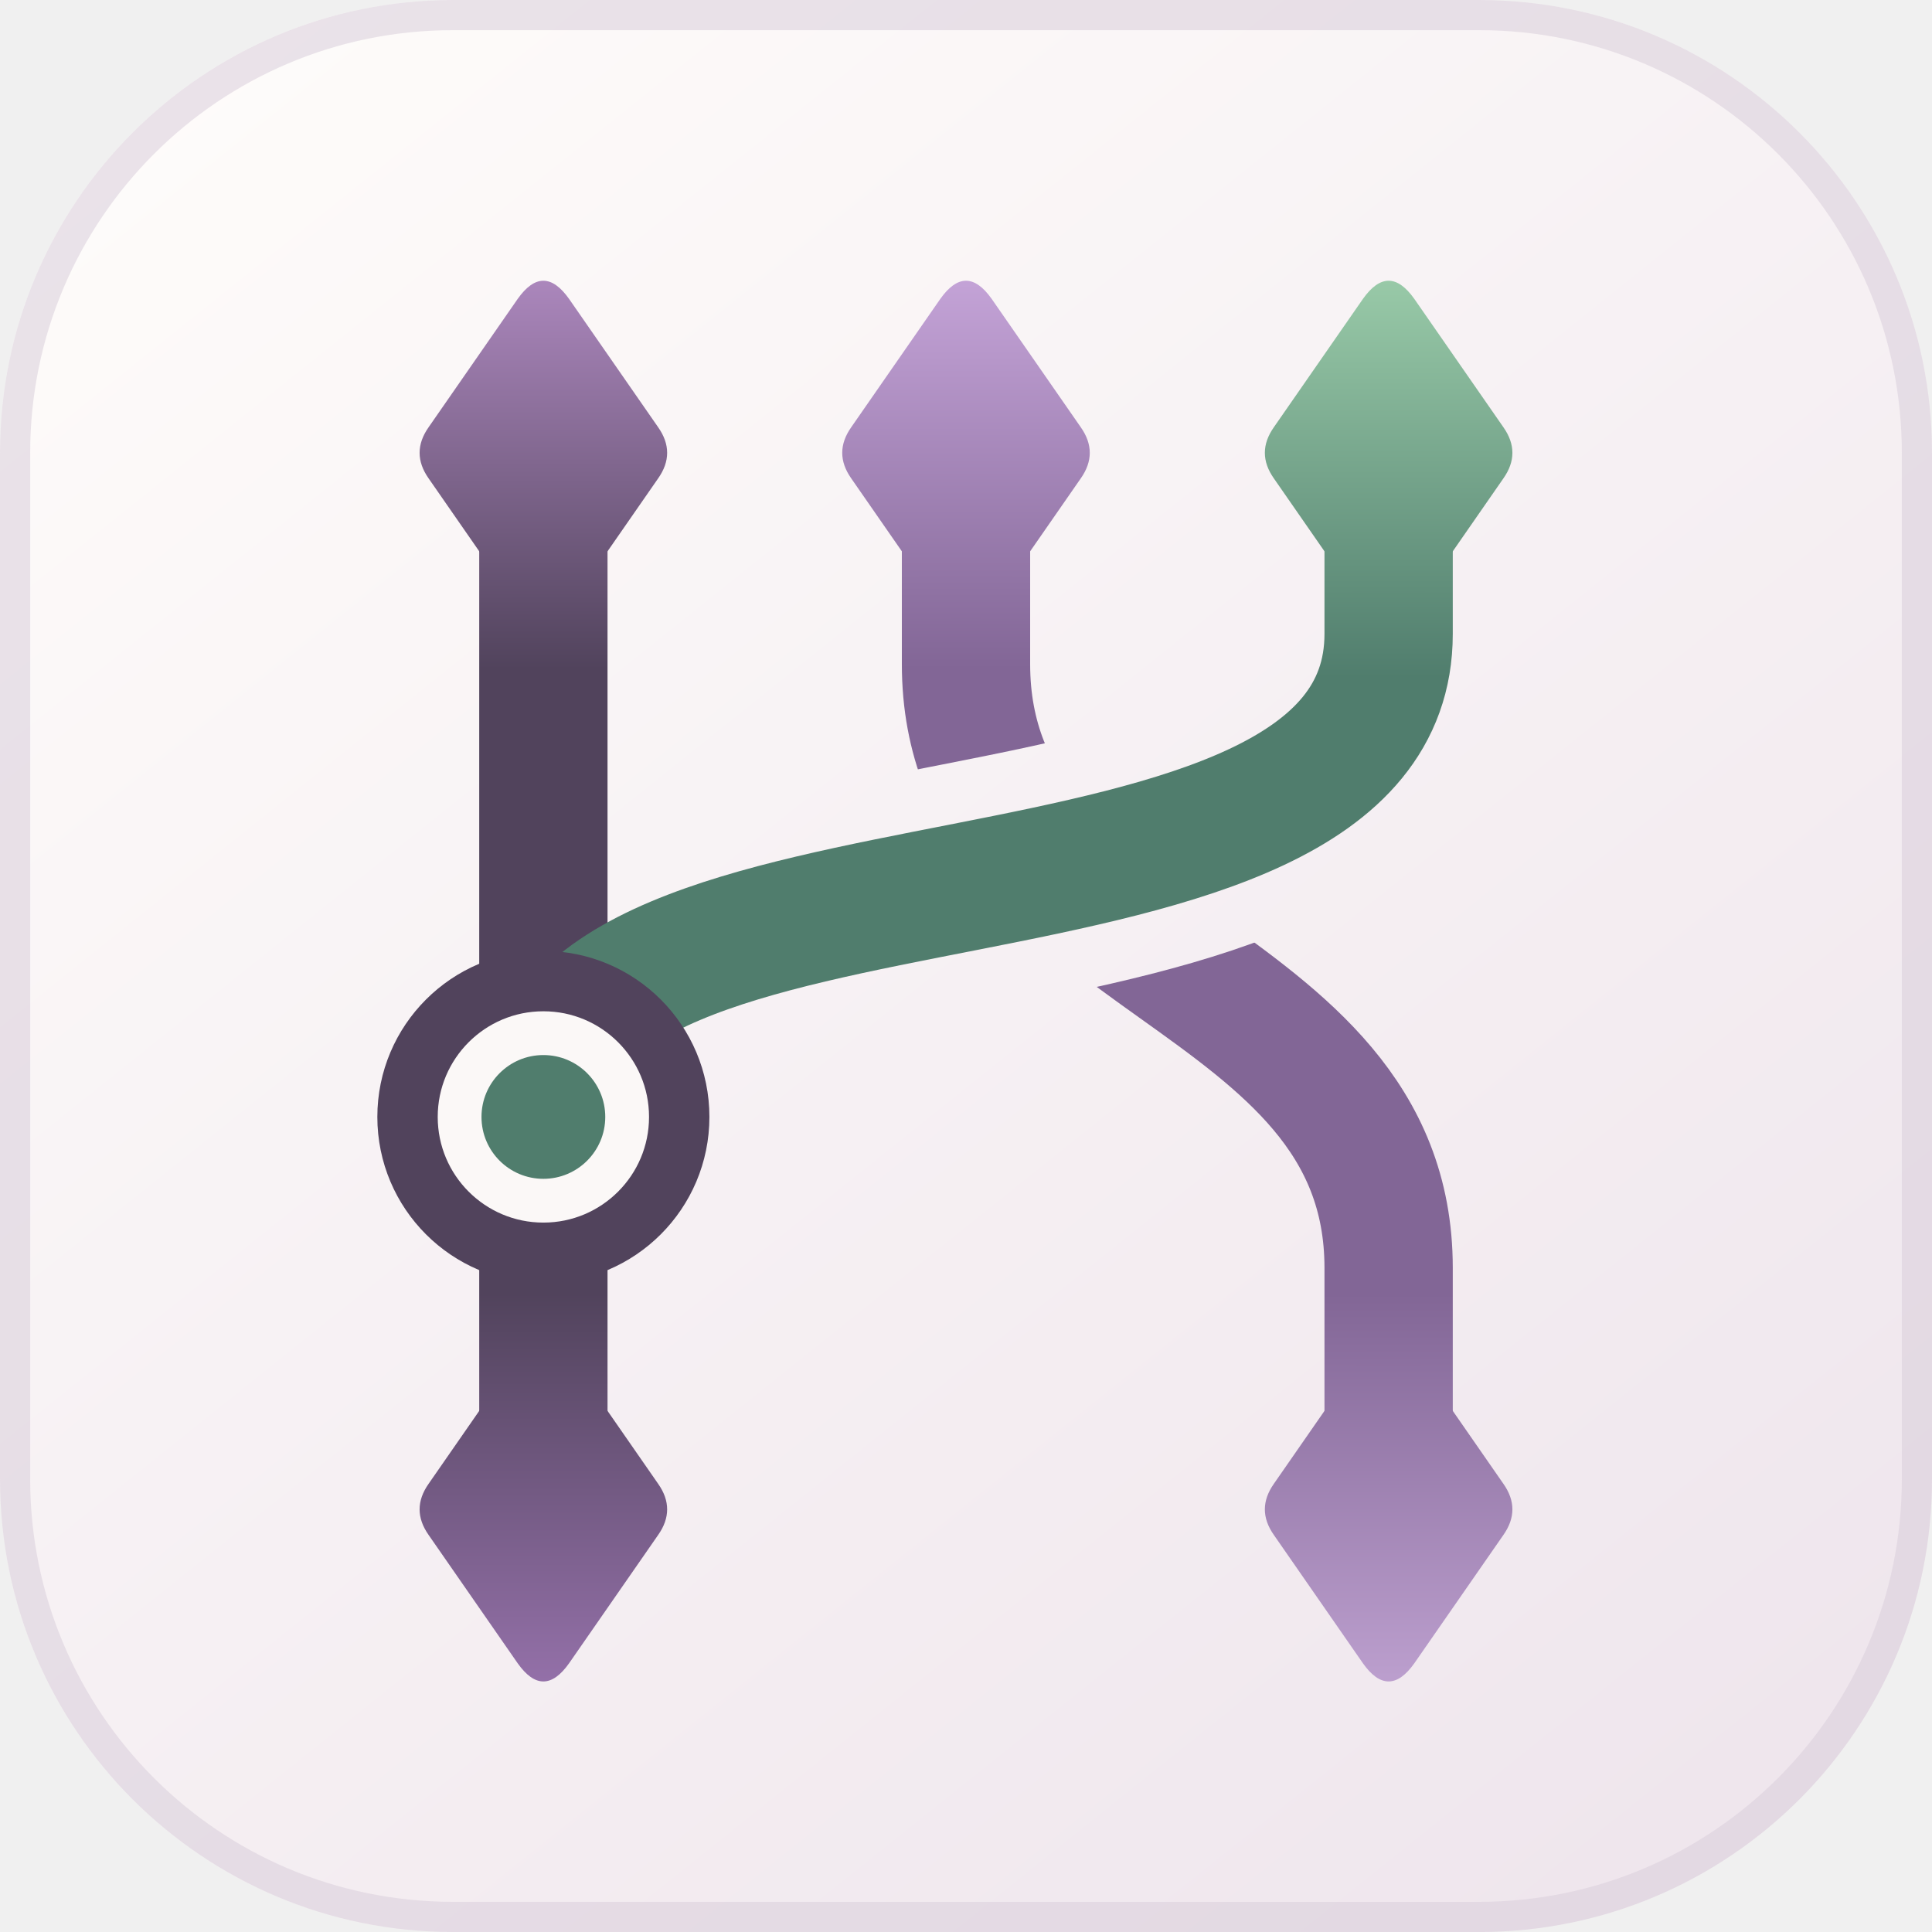
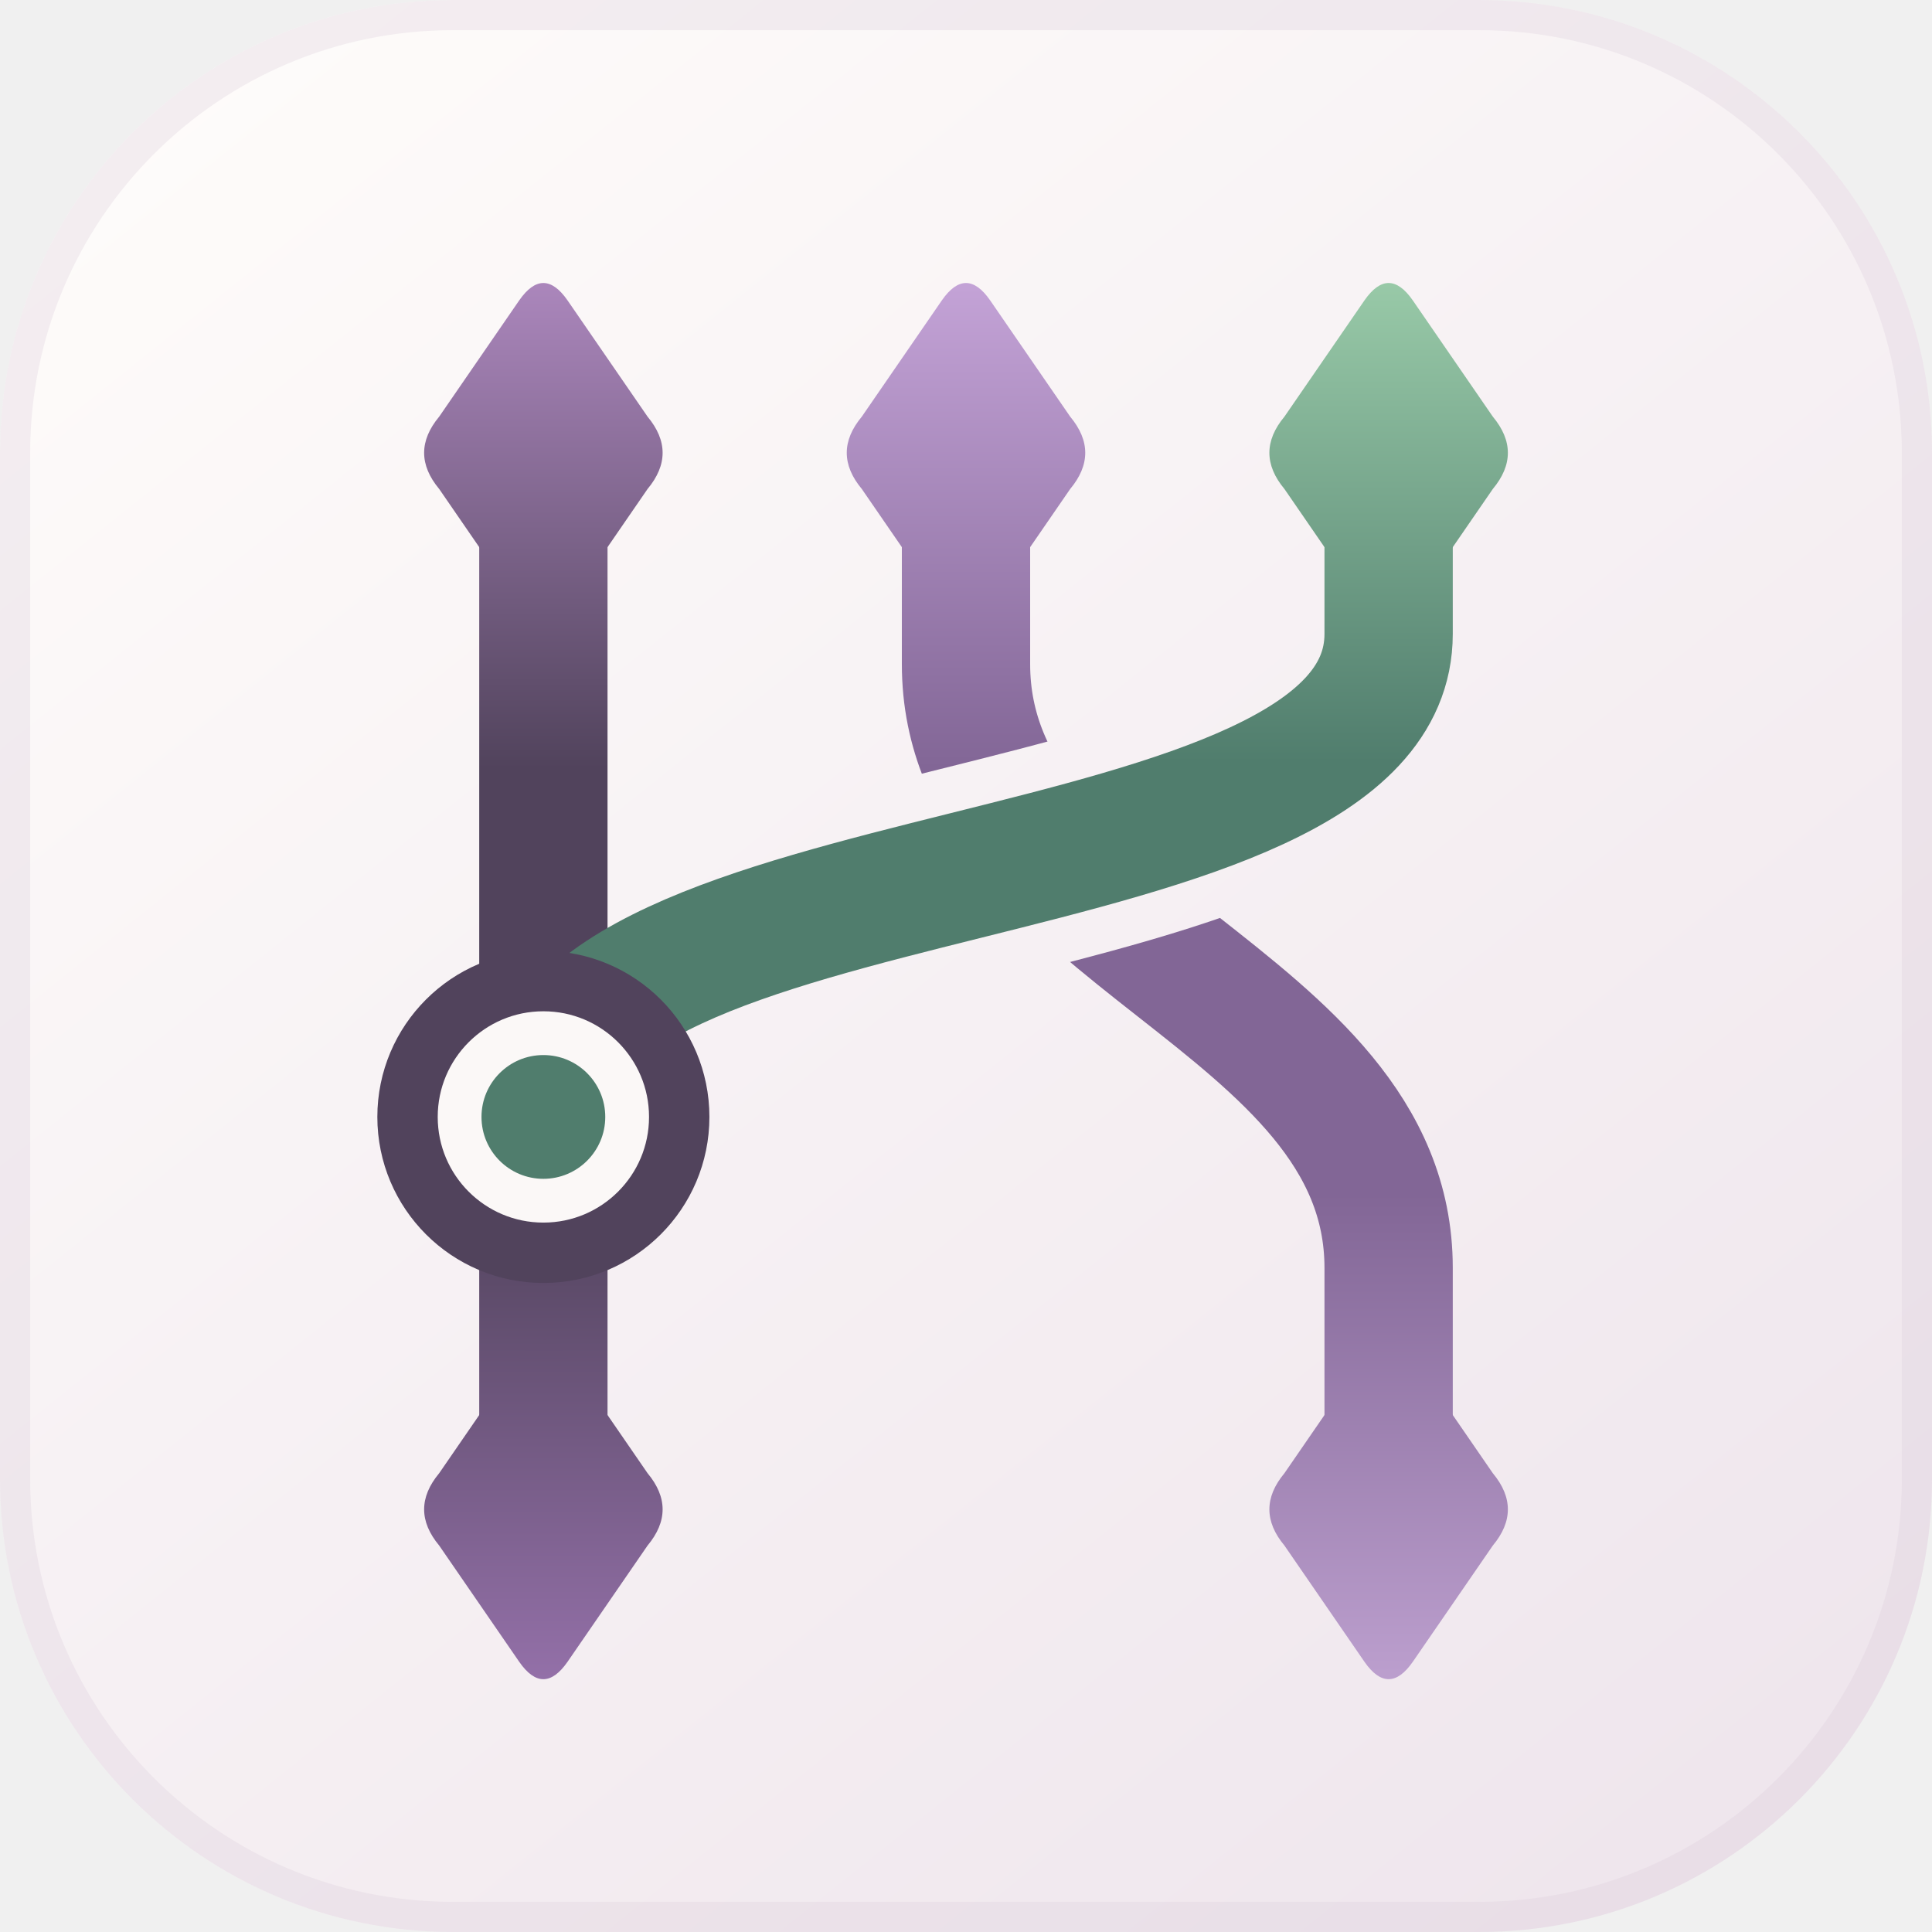
<svg xmlns="http://www.w3.org/2000/svg" width="512" height="512" viewBox="0 0 64 64" role="img" aria-labelledby="guit-title guit-description">
  <defs>
-     <path id="commit-node" d="M -0.85 -5.1 Q 0 -6.3 0.85 -5.1 L 3.8 -0.85 Q 4.4 0 3.8 0.85 L 0.85 5.1 Q 0 6.3 -0.85 5.1 L -3.8 0.85 Q -4.4 0 -3.8 -0.85 Z" />
+     <path id="commit-node" d="M -0.8 -5.05 Q 0 -6.2 0.8 -5.05 L 3.45 -1.2 Q 4.45 0 3.45 1.2 L 0.8 5.05 Q 0 6.2 -0.8 5.05 L -3.45 1.2 Q -4.45 0 -3.45 -1.2 Z" />
    <linearGradient id="surface" x1="0" y1="0" x2="0.8" y2="1">
      <stop stop-color="#fffdfb" />
      <stop offset="1" stop-color="#efe6ed" />
    </linearGradient>
    <linearGradient id="plum-string" gradientUnits="userSpaceOnUse" x1="0" y1="9" x2="0" y2="56">
      <stop stop-color="#ad88be" />
-       <stop offset="0.28" stop-color="#51435c" />
-       <stop offset="0.72" stop-color="#51435c" />
+       <stop offset="0.35" stop-color="#51435c" />
+       <stop offset="0.65" stop-color="#51435c" />
      <stop offset="1" stop-color="#9571aa" />
    </linearGradient>
    <linearGradient id="lilac-string" gradientUnits="userSpaceOnUse" x1="0" y1="9" x2="0" y2="56">
      <stop stop-color="#c5a4d8" />
-       <stop offset="0.28" stop-color="#826696" />
-       <stop offset="0.72" stop-color="#826696" />
+       <stop offset="0.35" stop-color="#826696" />
+       <stop offset="0.65" stop-color="#826696" />
      <stop offset="1" stop-color="#bda0cf" />
    </linearGradient>
    <linearGradient id="sage-string" gradientUnits="userSpaceOnUse" x1="0" y1="9" x2="0" y2="37">
      <stop stop-color="#9acba9" />
-       <stop offset="0.48" stop-color="#507d6d" />
+       <stop offset="0.58" stop-color="#507d6d" />
      <stop offset="1" stop-color="#507d6d" />
    </linearGradient>
    <linearGradient id="plum-node-top" href="#plum-string" y1="-6" y2="41" />
    <linearGradient id="plum-node-bottom" href="#plum-string" y1="-41" y2="6" />
    <linearGradient id="lilac-node-top" href="#lilac-string" y1="-6" y2="41" />
    <linearGradient id="lilac-node-bottom" href="#lilac-string" y1="-41" y2="6" />
    <linearGradient id="sage-node-top" href="#sage-string" y1="-6" y2="22" />
    <mask id="string-crossing" maskUnits="userSpaceOnUse" x="0" y="0" width="64" height="64">
      <rect width="64" height="64" fill="#fff" />
-       <path d="M46 15V21C46 32 18 27 18 37" fill="none" stroke="#000" stroke-width="8.25" stroke-linecap="round" />
+       <path d="M46 15V21C46 30 18 28 18 37" fill="none" stroke="#000" stroke-width="7.25" stroke-linecap="round" />
    </mask>
  </defs>
  <rect width="64" height="64" rx="15" fill="url(#surface)" />
-   <rect x="0.5" y="0.5" width="63" height="63" rx="14.5" fill="none" stroke="#d8cddb" stroke-opacity="0.55" />
+   <rect x="0.5" y="0.5" width="63" height="63" rx="14.5" fill="none" stroke="#d8cddb" stroke-opacity="0.3" />
  <g fill="none" stroke-linecap="round" stroke-linejoin="round">
    <path d="M18 15V50" stroke="url(#plum-string)" stroke-width="4.25" />
-     <path d="M32 15V22C32 32 46 32 46 42V50" stroke="url(#lilac-string)" stroke-width="4.25" mask="url(#string-crossing)" />
-     <path d="M46 15V21C46 32 18 27 18 37" stroke="url(#sage-string)" stroke-width="4.25" />
+     <path d="M32 15V22C32 31 46 33 46 42V50" stroke="url(#lilac-string)" stroke-width="4.25" mask="url(#string-crossing)" />
+     <path d="M46 15V21C46 30 18 28 18 37" stroke="url(#sage-string)" stroke-width="4.25" />
  </g>
  <use href="#commit-node" x="18" y="15" fill="url(#plum-node-top)" />
  <use href="#commit-node" x="18" y="50" fill="url(#plum-node-bottom)" />
  <use href="#commit-node" x="32" y="15" fill="url(#lilac-node-top)" />
  <use href="#commit-node" x="46" y="50" fill="url(#lilac-node-bottom)" />
  <use href="#commit-node" x="46" y="15" fill="url(#sage-node-top)" />
  <circle cx="18" cy="37" r="4.5" fill="#fbf8f7" stroke="#51435c" stroke-width="2" />
  <circle cx="18" cy="37" r="2.05" fill="#507d6d" />
</svg>
